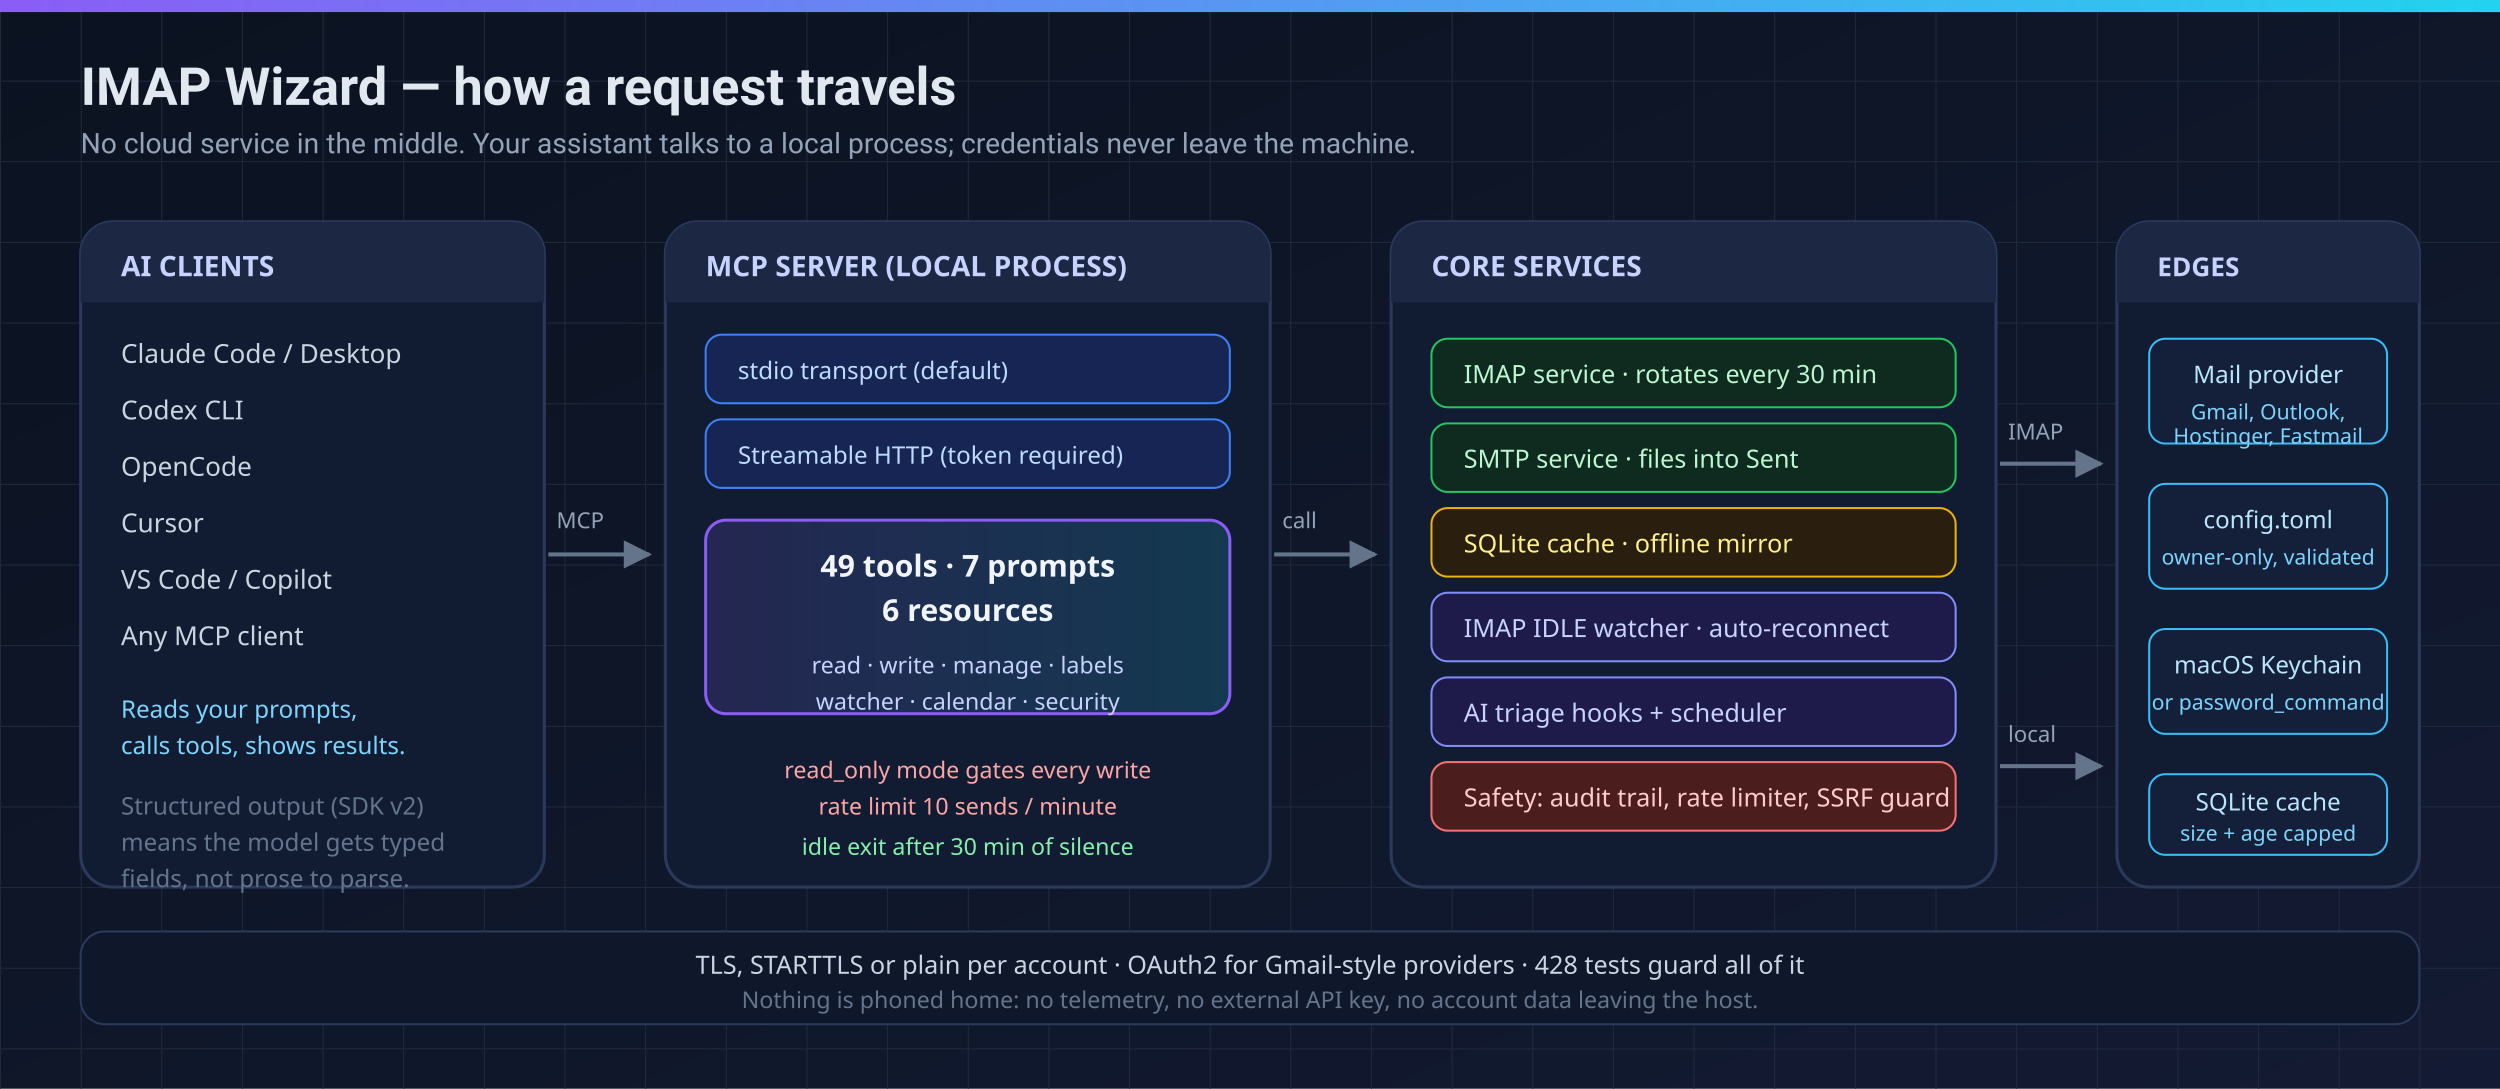
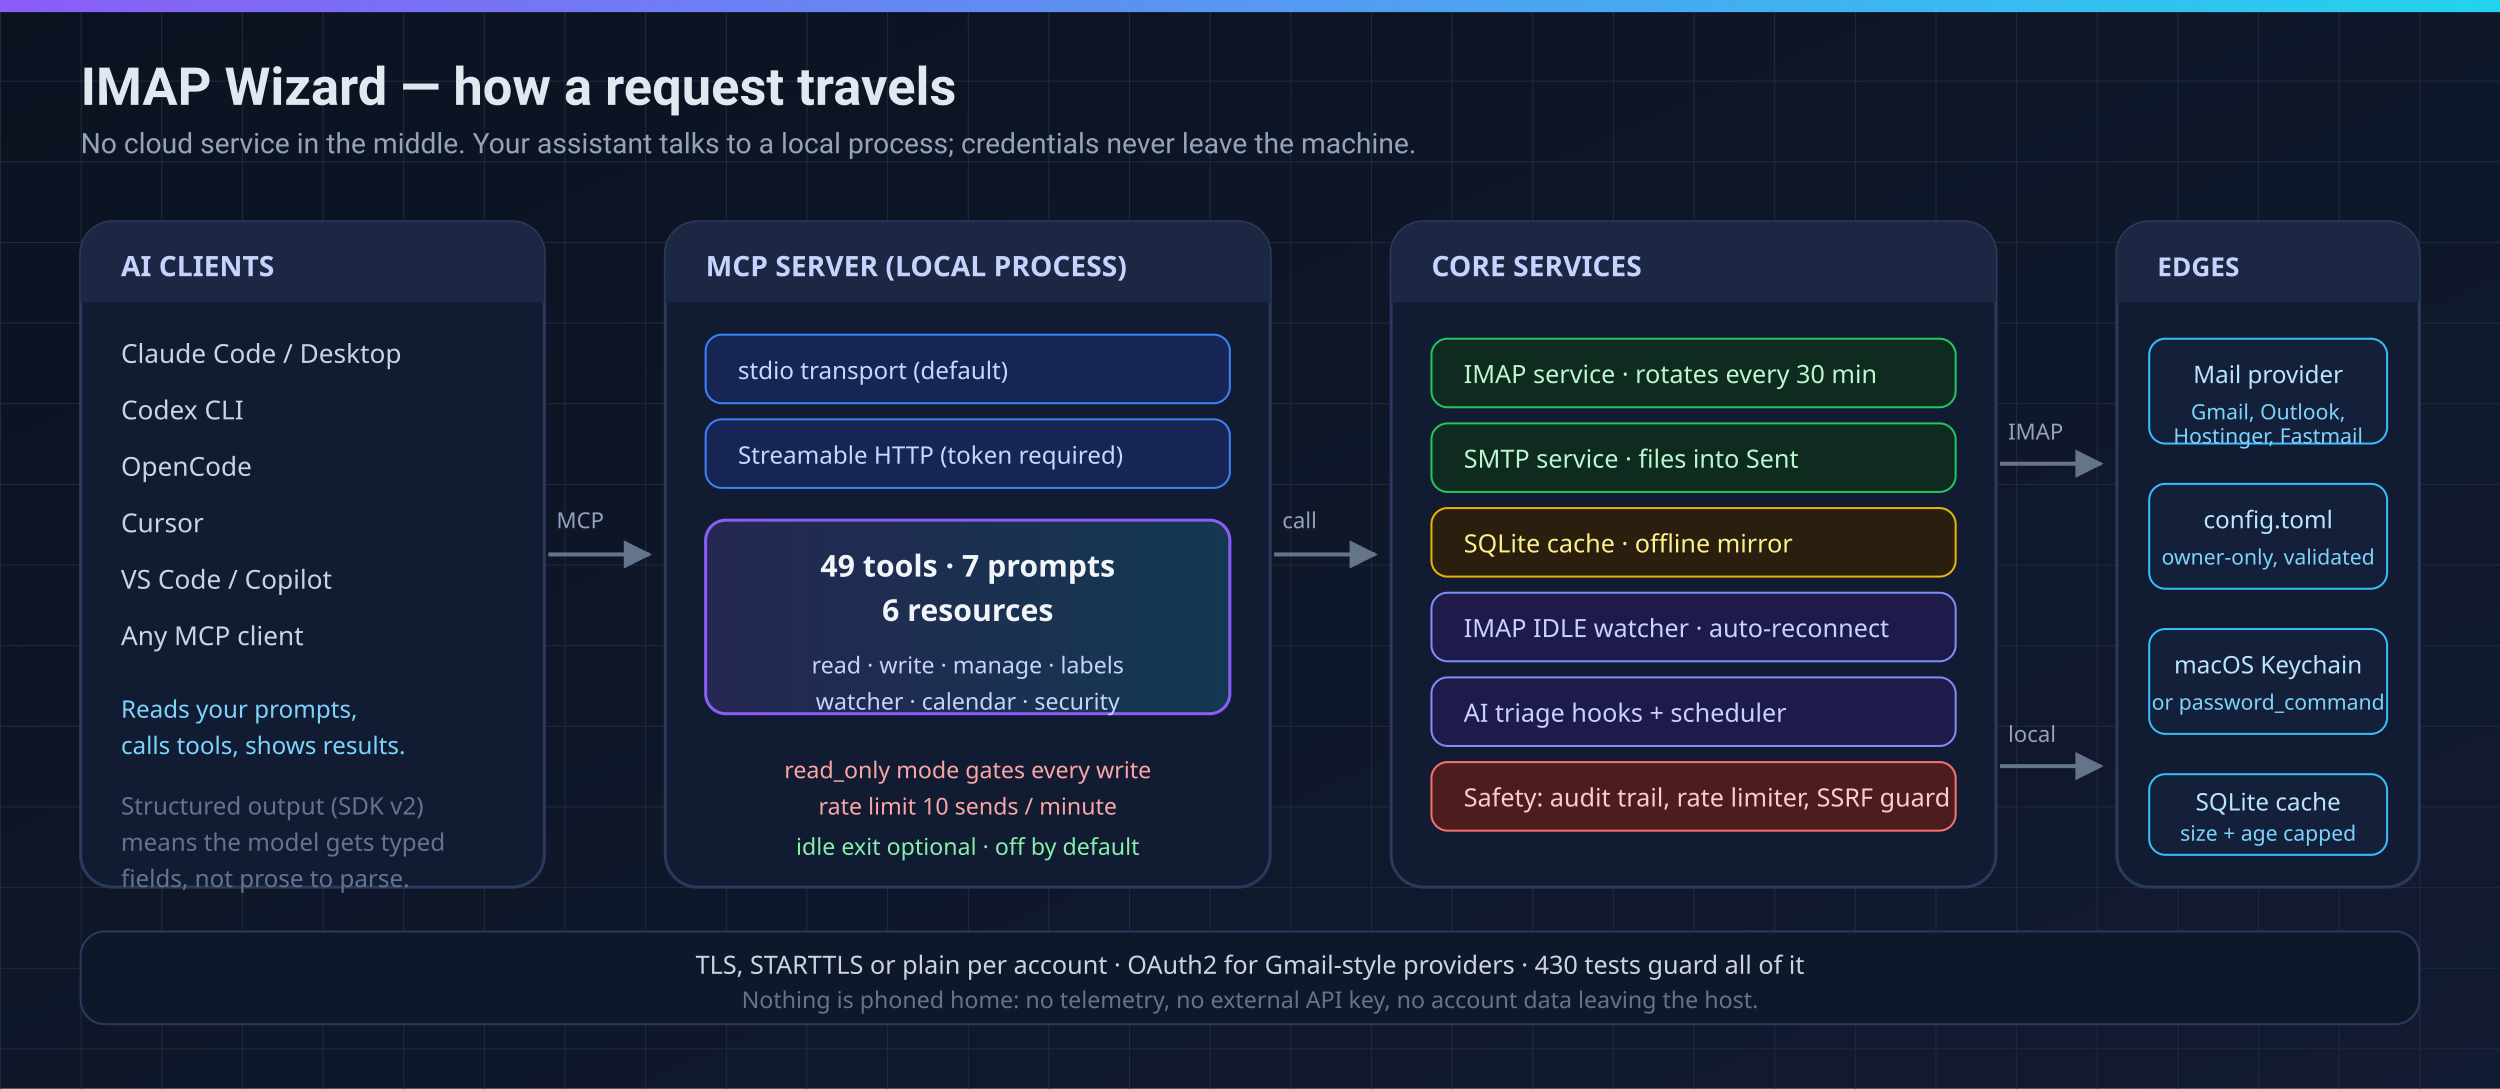
<svg xmlns="http://www.w3.org/2000/svg" viewBox="0 0 1240 540" width="1240" height="540" role="img" aria-label="Architecture: AI clients speak MCP over stdio or HTTP to a 49-tool layer, which runs IMAP, SMTP, a SQLite cache, a watcher, hooks and a scheduler, with config, Keychain and cache on disk.">
  <defs>
    <linearGradient id="bg" x1="0" y1="0" x2="1" y2="1">
      <stop offset="0%" stop-color="#0b1220" />
      <stop offset="55%" stop-color="#0f172a" />
      <stop offset="100%" stop-color="#131a33" />
    </linearGradient>
    <linearGradient id="accent" x1="0" y1="0" x2="1" y2="0">
      <stop offset="0%" stop-color="#8b5cf6" />
      <stop offset="100%" stop-color="#22d3ee" />
    </linearGradient>
    <linearGradient id="accent2" x1="0" y1="0" x2="1" y2="0">
      <stop offset="0%" stop-color="#22c55e" />
      <stop offset="100%" stop-color="#a3e635" />
    </linearGradient>
    <marker id="arrow" viewBox="0 0 10 10" refX="9" refY="5" markerWidth="7" markerHeight="7" orient="auto-start-reverse">
      <path d="M 0 0 L 10 5 L 0 10 z" fill="#64748b" />
    </marker>
    <pattern id="grid" width="40" height="40" patternUnits="userSpaceOnUse">
      <path d="M 40 0 L 0 0 0 40" fill="none" stroke="#1e293b" stroke-width="1" />
    </pattern>
  </defs>
  <rect width="1240" height="540" fill="url(#bg)" />
  <rect width="1240" height="540" fill="url(#grid)" />
  <rect x="0" y="0" width="1240" height="6" fill="url(#accent)" />
  <text x="40" y="52" font-family="ui-sans-serif, -apple-system, Segoe UI, Roboto, sans-serif" font-size="26" font-weight="700" fill="#e2e8f0">IMAP Wizard — how a request travels</text>
  <text x="40" y="76" font-family="ui-sans-serif, -apple-system, Segoe UI, Roboto, sans-serif" font-size="14" fill="#94a3b8">No cloud service in the middle. Your assistant talks to a local process; credentials never leave the machine.</text>
  <rect x="40" y="110" width="230" height="330" rx="16" fill="#111c33" stroke="#2b3a5c" stroke-width="1.5" />
  <rect x="40" y="110" width="230" height="40" rx="16" fill="#1b2743" />
  <rect x="40" y="134" width="230" height="16" fill="#1b2743" />
  <text x="60" y="137" font-family="ui-sans-serif, sans-serif" font-size="14" font-weight="700" fill="#c7d2fe">AI CLIENTS</text>
  <g font-family="ui-sans-serif, sans-serif" font-size="13" fill="#cbd5e1">
    <text x="60" y="180">Claude Code / Desktop</text>
    <text x="60" y="208">Codex CLI</text>
    <text x="60" y="236">OpenCode</text>
    <text x="60" y="264">Cursor</text>
    <text x="60" y="292">VS Code / Copilot</text>
    <text x="60" y="320">Any MCP client</text>
  </g>
  <text x="60" y="356" font-family="ui-sans-serif, sans-serif" font-size="12" fill="#7dd3fc">Reads your prompts,</text>
  <text x="60" y="374" font-family="ui-sans-serif, sans-serif" font-size="12" fill="#7dd3fc">calls tools, shows results.</text>
  <text x="60" y="404" font-family="ui-sans-serif, sans-serif" font-size="12" fill="#64748b">Structured output (SDK v2)</text>
  <text x="60" y="422" font-family="ui-sans-serif, sans-serif" font-size="12" fill="#64748b">means the model gets typed</text>
  <text x="60" y="440" font-family="ui-sans-serif, sans-serif" font-size="12" fill="#64748b">fields, not prose to parse.</text>
  <line x1="272" y1="275" x2="322" y2="275" stroke="#64748b" stroke-width="2" marker-end="url(#arrow)" />
  <text x="276" y="262" font-family="ui-sans-serif, sans-serif" font-size="11" fill="#94a3b8">MCP</text>
  <rect x="330" y="110" width="300" height="330" rx="16" fill="#111c33" stroke="#2b3a5c" stroke-width="1.5" />
  <rect x="330" y="110" width="300" height="40" rx="16" fill="#1b2743" />
  <rect x="330" y="134" width="300" height="16" fill="#1b2743" />
  <text x="350" y="137" font-family="ui-sans-serif, sans-serif" font-size="14" font-weight="700" fill="#c7d2fe">MCP SERVER (LOCAL PROCESS)</text>
  <rect x="350" y="166" width="260" height="34" rx="8" fill="#172554" stroke="#3b82f6" stroke-width="1" />
  <text x="366" y="188" font-family="ui-sans-serif, sans-serif" font-size="12" fill="#bfdbfe">stdio transport (default)</text>
  <rect x="350" y="208" width="260" height="34" rx="8" fill="#172554" stroke="#3b82f6" stroke-width="1" />
  <text x="366" y="230" font-family="ui-sans-serif, sans-serif" font-size="12" fill="#bfdbfe">Streamable HTTP (token required)</text>
  <rect x="350" y="258" width="260" height="96" rx="10" fill="url(#accent)" opacity="0.16" />
  <rect x="350" y="258" width="260" height="96" rx="10" fill="none" stroke="#8b5cf6" stroke-width="1.5" />
  <text x="480" y="286" text-anchor="middle" font-family="ui-sans-serif, sans-serif" font-size="15" font-weight="700" fill="#f1f5f9">49 tools · 7 prompts</text>
  <text x="480" y="308" text-anchor="middle" font-family="ui-sans-serif, sans-serif" font-size="15" font-weight="700" fill="#f1f5f9">6 resources</text>
  <text x="480" y="334" text-anchor="middle" font-family="ui-sans-serif, sans-serif" font-size="11.5" fill="#c7d2fe">read · write · manage · labels</text>
  <text x="480" y="352" text-anchor="middle" font-family="ui-sans-serif, sans-serif" font-size="11.5" fill="#c7d2fe">watcher · calendar · security</text>
  <text x="480" y="386" text-anchor="middle" font-family="ui-sans-serif, sans-serif" font-size="11.5" fill="#fca5a5">read_only mode gates every write</text>
  <text x="480" y="404" text-anchor="middle" font-family="ui-sans-serif, sans-serif" font-size="11.5" fill="#fca5a5">rate limit 10 sends / minute</text>
-   <text x="480" y="424" text-anchor="middle" font-family="ui-sans-serif, sans-serif" font-size="11.5" fill="#86efac">idle exit after 30 min of silence</text>
+   <text x="480" y="424" text-anchor="middle" font-family="ui-sans-serif, sans-serif" font-size="11.5" fill="#86efac">idle exit optional · off by default</text>
  <line x1="632" y1="275" x2="682" y2="275" stroke="#64748b" stroke-width="2" marker-end="url(#arrow)" />
  <text x="636" y="262" font-family="ui-sans-serif, sans-serif" font-size="11" fill="#94a3b8">call</text>
  <rect x="690" y="110" width="300" height="330" rx="16" fill="#111c33" stroke="#2b3a5c" stroke-width="1.5" />
  <rect x="690" y="110" width="300" height="40" rx="16" fill="#1b2743" />
  <rect x="690" y="134" width="300" height="16" fill="#1b2743" />
  <text x="710" y="137" font-family="ui-sans-serif, sans-serif" font-size="14" font-weight="700" fill="#c7d2fe">CORE SERVICES</text>
  <g font-family="ui-sans-serif, sans-serif" font-size="12.5" fill="#e2e8f0">
    <rect x="710" y="168" width="260" height="34" rx="8" fill="#0f2a1e" stroke="#22c55e" stroke-width="1" />
    <text x="726" y="190" fill="#bbf7d0">IMAP service · rotates every 30 min</text>
    <rect x="710" y="210" width="260" height="34" rx="8" fill="#0f2a1e" stroke="#22c55e" stroke-width="1" />
    <text x="726" y="232" fill="#bbf7d0">SMTP service · files into Sent</text>
    <rect x="710" y="252" width="260" height="34" rx="8" fill="#2a1f0f" stroke="#eab308" stroke-width="1" />
    <text x="726" y="274" fill="#fef08a">SQLite cache · offline mirror</text>
    <rect x="710" y="294" width="260" height="34" rx="8" fill="#1e1b4b" stroke="#818cf8" stroke-width="1" />
    <text x="726" y="316" fill="#c7d2fe">IMAP IDLE watcher · auto-reconnect</text>
    <rect x="710" y="336" width="260" height="34" rx="8" fill="#1e1b4b" stroke="#818cf8" stroke-width="1" />
    <text x="726" y="358" fill="#c7d2fe">AI triage hooks + scheduler</text>
    <rect x="710" y="378" width="260" height="34" rx="8" fill="#4c1d1d" stroke="#f87171" stroke-width="1" />
    <text x="726" y="400" fill="#fecaca">Safety: audit trail, rate limiter, SSRF guard</text>
  </g>
  <line x1="992" y1="230" x2="1042" y2="230" stroke="#64748b" stroke-width="2" marker-end="url(#arrow)" />
  <line x1="992" y1="380" x2="1042" y2="380" stroke="#64748b" stroke-width="2" marker-end="url(#arrow)" />
  <text x="996" y="218" font-family="ui-sans-serif, sans-serif" font-size="11" fill="#94a3b8">IMAP</text>
  <text x="996" y="368" font-family="ui-sans-serif, sans-serif" font-size="11" fill="#94a3b8">local</text>
  <rect x="1050" y="110" width="150" height="330" rx="16" fill="#111c33" stroke="#2b3a5c" stroke-width="1.5" />
  <rect x="1050" y="110" width="150" height="40" rx="16" fill="#1b2743" />
  <rect x="1050" y="134" width="150" height="16" fill="#1b2743" />
  <text x="1070" y="137" font-family="ui-sans-serif, sans-serif" font-size="13" font-weight="700" fill="#c7d2fe">EDGES</text>
  <g font-family="ui-sans-serif, sans-serif" font-size="12" fill="#e2e8f0">
    <rect x="1066" y="168" width="118" height="52" rx="8" fill="#14203a" stroke="#38bdf8" stroke-width="1" />
    <text x="1125" y="190" text-anchor="middle" fill="#bae6fd">Mail provider</text>
    <text x="1125" y="208" text-anchor="middle" font-size="10.5" fill="#7dd3fc">Gmail, Outlook,</text>
    <text x="1125" y="220" text-anchor="middle" font-size="10.5" fill="#7dd3fc">Hostinger, Fastmail</text>
    <rect x="1066" y="240" width="118" height="52" rx="8" fill="#14203a" stroke="#38bdf8" stroke-width="1" />
    <text x="1125" y="262" text-anchor="middle" fill="#bae6fd">config.toml</text>
    <text x="1125" y="280" text-anchor="middle" font-size="10.5" fill="#7dd3fc">owner-only, validated</text>
    <rect x="1066" y="312" width="118" height="52" rx="8" fill="#14203a" stroke="#38bdf8" stroke-width="1" />
    <text x="1125" y="334" text-anchor="middle" fill="#bae6fd">macOS Keychain</text>
    <text x="1125" y="352" text-anchor="middle" font-size="10.5" fill="#7dd3fc">or password_command</text>
    <rect x="1066" y="384" width="118" height="40" rx="8" fill="#14203a" stroke="#38bdf8" stroke-width="1" />
    <text x="1125" y="402" text-anchor="middle" fill="#bae6fd">SQLite cache</text>
    <text x="1125" y="417" text-anchor="middle" font-size="10.5" fill="#7dd3fc">size + age capped</text>
  </g>
  <rect x="40" y="462" width="1160" height="46" rx="12" fill="#0f172a" stroke="#2b3a5c" stroke-width="1" />
-   <text x="620" y="483" text-anchor="middle" font-family="ui-sans-serif, sans-serif" font-size="12.5" fill="#cbd5e1">TLS, STARTTLS or plain per account · OAuth2 for Gmail-style providers · 428 tests guard all of it</text>
+   <text x="620" y="483" text-anchor="middle" font-family="ui-sans-serif, sans-serif" font-size="12.5" fill="#cbd5e1">TLS, STARTTLS or plain per account · OAuth2 for Gmail-style providers · 430 tests guard all of it</text>
  <text x="620" y="500" text-anchor="middle" font-family="ui-sans-serif, sans-serif" font-size="11.5" fill="#64748b">Nothing is phoned home: no telemetry, no external API key, no account data leaving the host.</text>
</svg>
